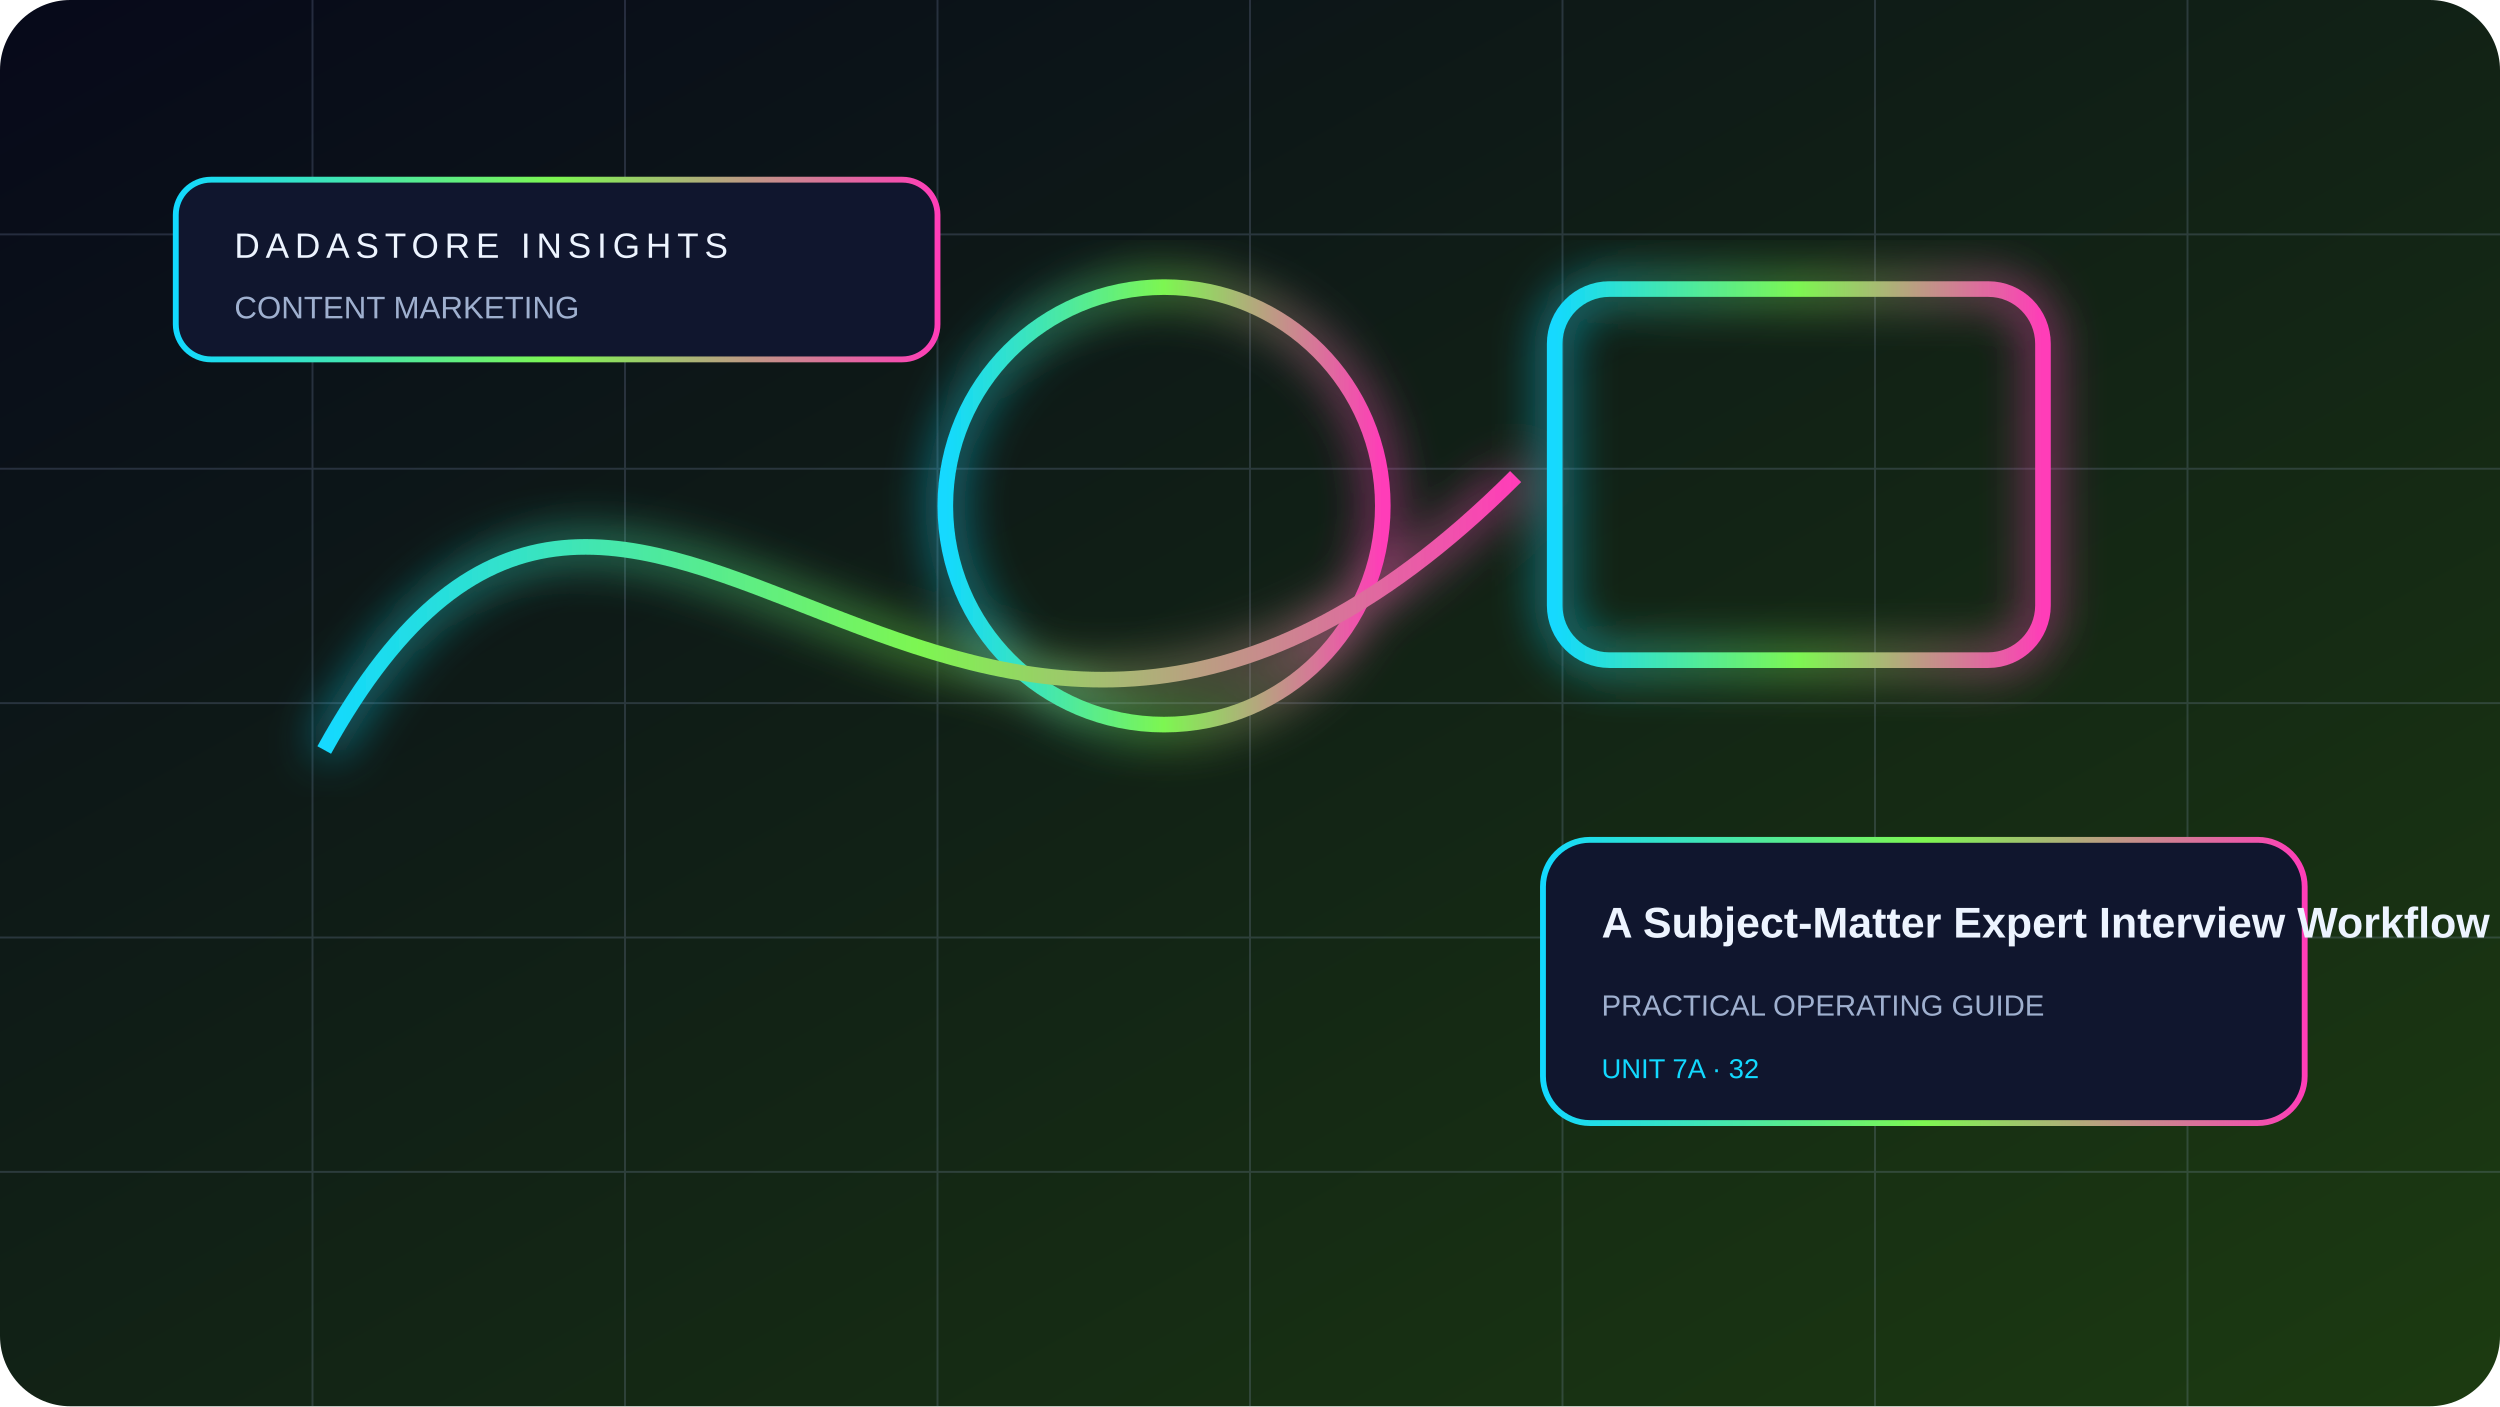
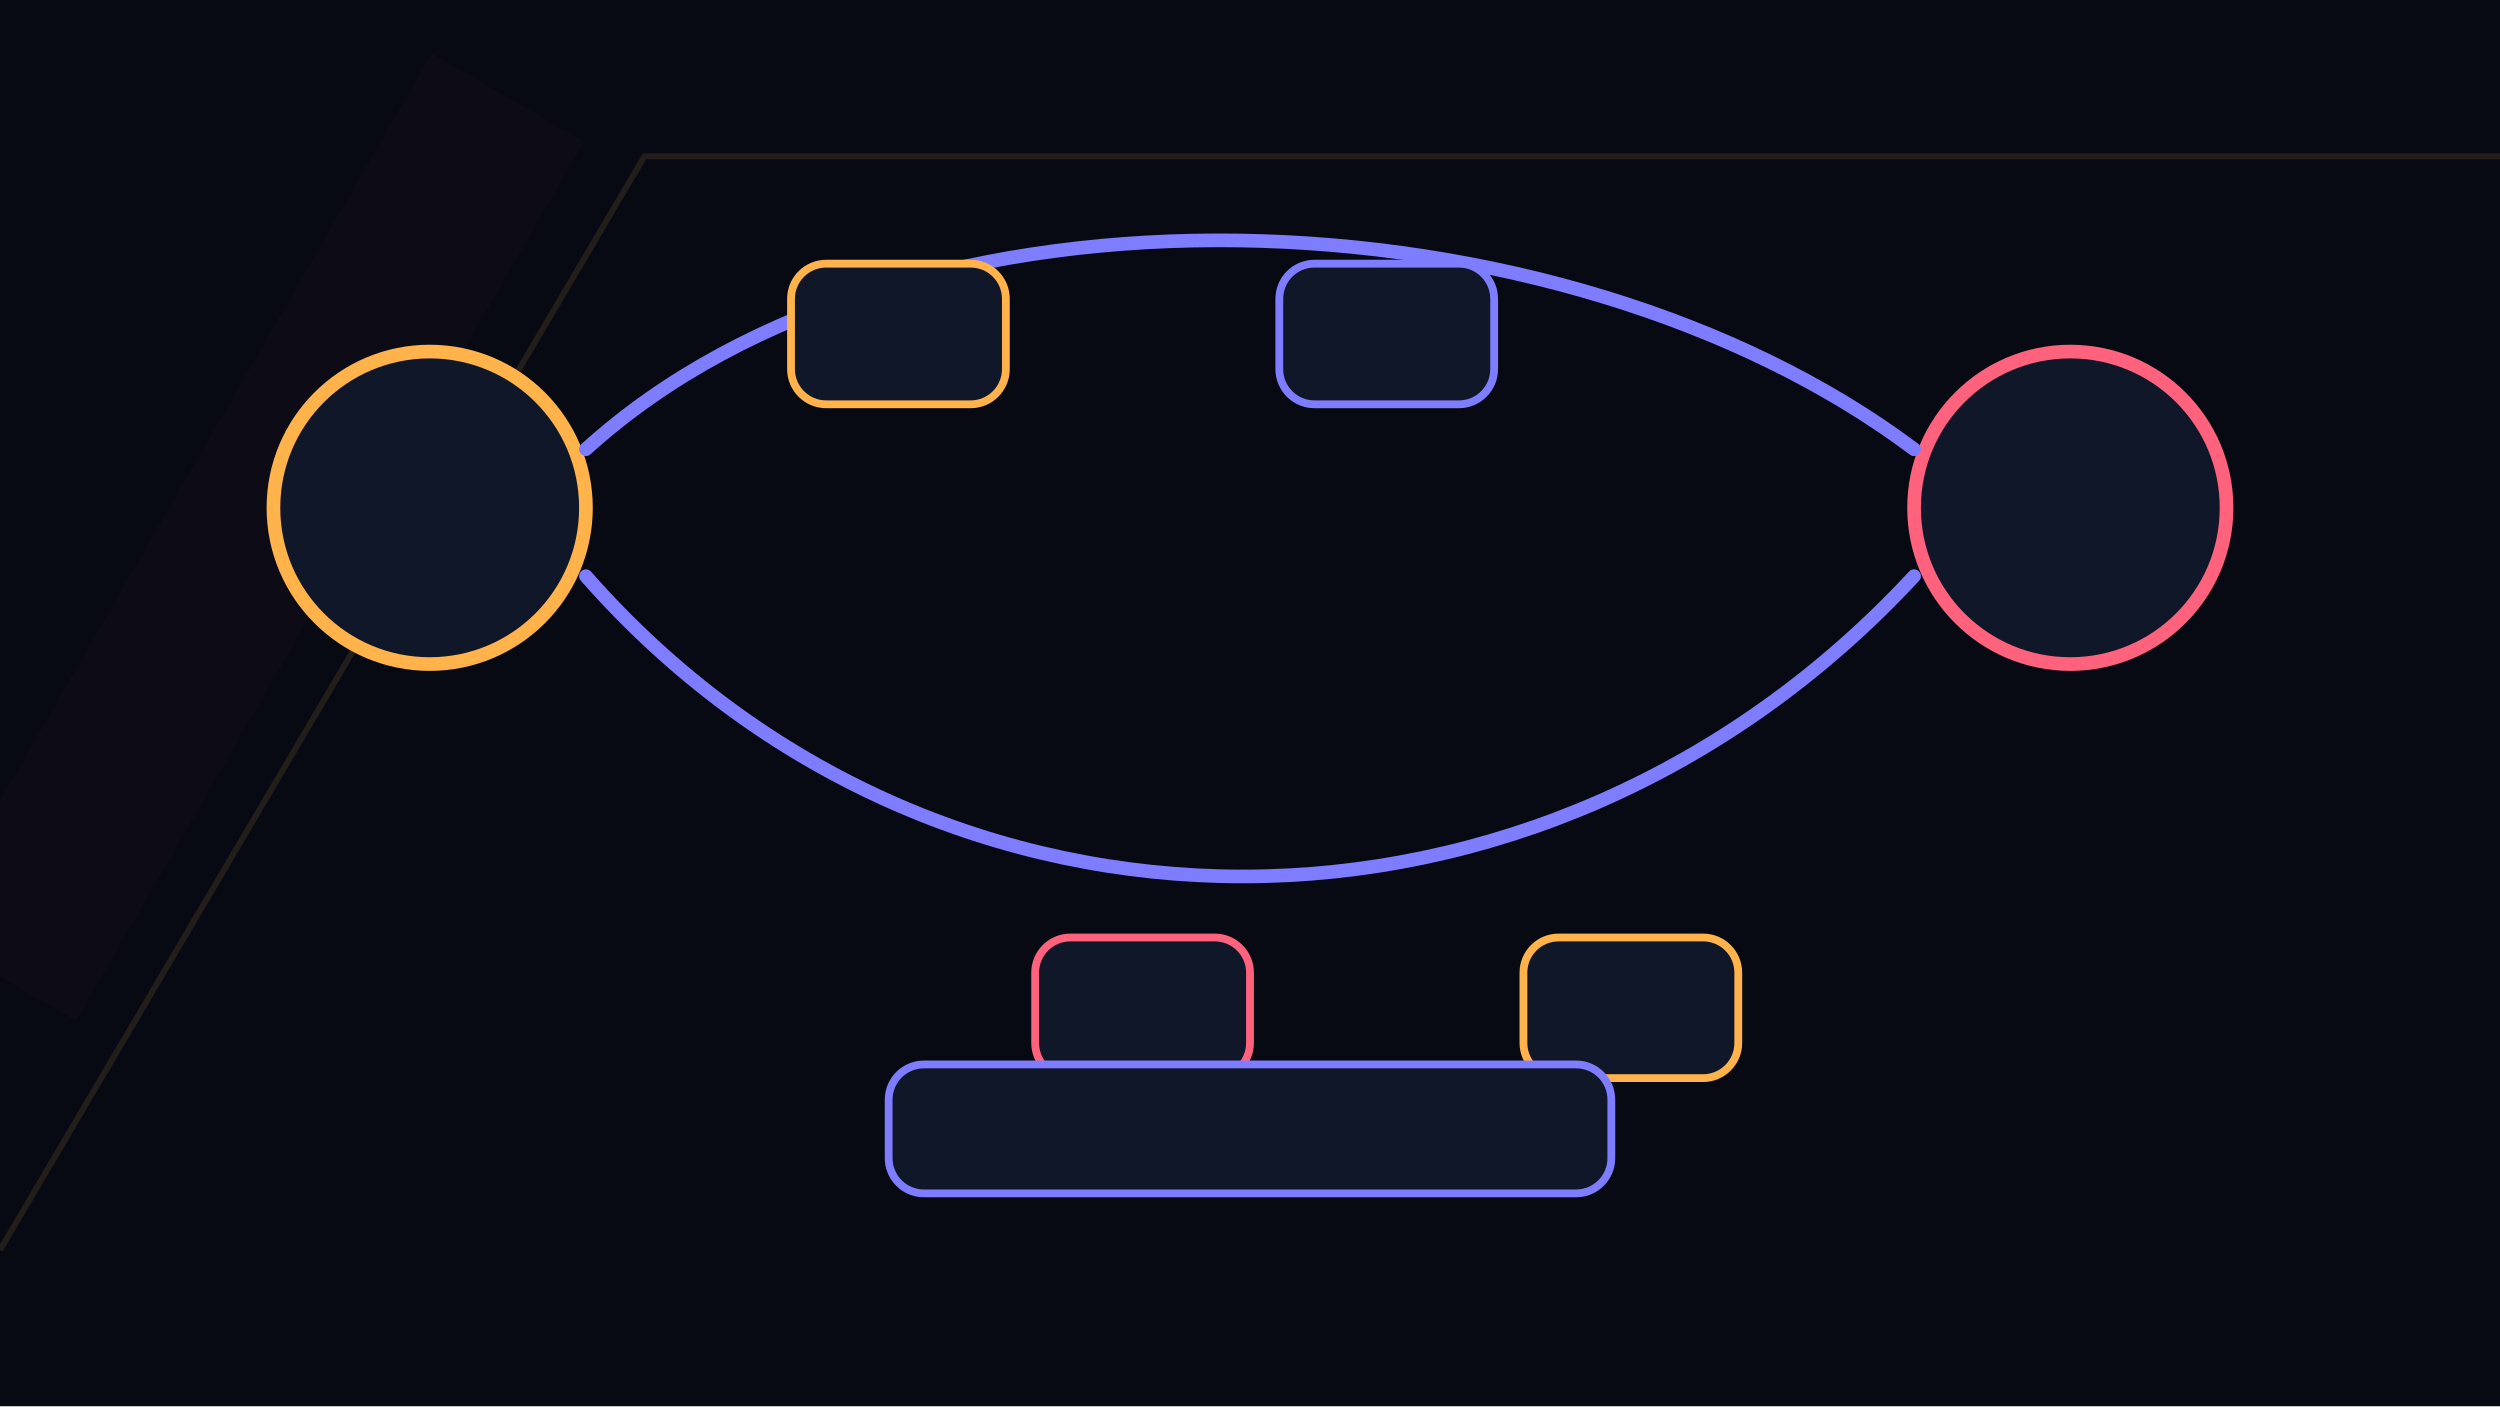
- <svg xmlns="http://www.w3.org/2000/svg" viewBox="0 0 1280 720" role="img" aria-labelledby="title desc">
+ <svg xmlns="http://www.w3.org/2000/svg" width="1280" height="720" viewBox="0 0 1280 720" role="img" aria-labelledby="u7d-title-32 u7d-desc-32" data-unit7d-composition="u7d-32-subject-matter-expert-interview-workflow" data-unit7d-family="expert interview timeline">
  <defs>
-     <linearGradient id="bg" x1="0" y1="0" x2="1" y2="1">
-       <stop stop-color="#07091a" />
-       <stop offset="1" stop-color="hsl(104 55% 15%)" />
+     <linearGradient id="u7d-accent-32" x1="0" y1="0" x2="1" y2="1">
+       <stop stop-color="#ffb34a" />
+       <stop offset=".55" stop-color="#ff627d" />
+       <stop offset="1" stop-color="#7e7cff" />
    </linearGradient>
-     <linearGradient id="line" x1="0" y1="0" x2="1" y2="0">
-       <stop stop-color="#12d9ff" />
-       <stop offset=".5" stop-color="hsl(104 90% 64%)" />
-       <stop offset="1" stop-color="#ff3db8" />
-     </linearGradient>
-     <filter id="glow">
-       <feGaussianBlur stdDeviation="12" result="b" />
-       <feMerge>
-         <feMergeNode in="b" />
-         <feMergeNode in="SourceGraphic" />
-       </feMerge>
-     </filter>
  </defs>
-   <rect width="1280" height="720" rx="36" fill="url(#bg)" />
-   <g opacity=".18" stroke="#a8b8e8">
-     <path d="M0 120H1280M0 240H1280M0 360H1280M0 480H1280M0 600H1280" />
-     <path d="M160 0V720M320 0V720M480 0V720M640 0V720M800 0V720M960 0V720M1120 0V720" />
+   <rect width="1280" height="720" fill="#070a13" />
+   <path d="M0 640L330 80H1280" fill="none" stroke="#ffb34a" stroke-width="3" opacity=".12" />
+   <path d="M0 500L260 50" stroke="#ff627d" stroke-width="90" opacity=".025" />
+   <g data-visual-type="timeline">
+     <circle cx="220" cy="260" r="80" fill="#101729" stroke="#ffb34a" stroke-width="7" opacity="1" />
+     <circle cx="1060" cy="260" r="80" fill="#101729" stroke="#ff627d" stroke-width="7" opacity="1" />
+     <path d="M300 230C465 80 800 95 980 230M300 295C480 500 790 500 980 295" stroke="#7e7cff" stroke-width="7" fill="none" opacity="1" stroke-linecap="round" stroke-linejoin="round" />
+     <rect x="405" y="135" width="110" height="72" rx="18" fill="#101729" stroke="#ffb34a" stroke-width="4" opacity="1" />
+     <rect x="530" y="480" width="110" height="72" rx="18" fill="#101729" stroke="#ff627d" stroke-width="4" opacity="1" />
+     <rect x="655" y="135" width="110" height="72" rx="18" fill="#101729" stroke="#7e7cff" stroke-width="4" opacity="1" />
+     <rect x="780" y="480" width="110" height="72" rx="18" fill="#101729" stroke="#ffb34a" stroke-width="4" opacity="1" />
+     <rect x="455" y="545" width="370" height="66" rx="18" fill="#101729" stroke="#7e7cff" stroke-width="4" opacity="1" />
  </g>
-   <g fill="none" stroke="url(#line)" stroke-width="8" filter="url(#glow)">
-     <circle cx="596" cy="259" r="112" />
-     <path d="M166 384 C326 94,486 534,776 244" />
-     <rect x="796" y="148" width="250" height="190" rx="28" />
-   </g>
-   <g fill="#10162e" stroke="url(#line)" stroke-width="3">
-     <rect x="90" y="92" width="390" height="92" rx="18" />
-     <rect x="790" y="430" width="390" height="145" rx="24" />
-   </g>
-   <g fill="#edf4ff" font-family="Arial,sans-serif">
-     <text x="120" y="132" font-size="18" letter-spacing="3">DADASTORE INSIGHTS</text>
-     <text x="120" y="163" font-size="16" fill="#9fb0cf">CONTENT MARKETING</text>
-     <text x="820" y="480" font-size="22" font-weight="700">A Subject-Matter Expert Interview Workflow</text>
-     <text x="820" y="520" font-size="15" fill="#9fb0cf">PRACTICAL OPERATING GUIDE</text>
-     <text x="820" y="552" font-size="14" fill="#12d9ff">UNIT 7A · 32</text>
-   </g>
+   <path d="M70 665H1210" stroke="url(#u7d-accent-32)" stroke-width="3" opacity=".5" />
</svg>
